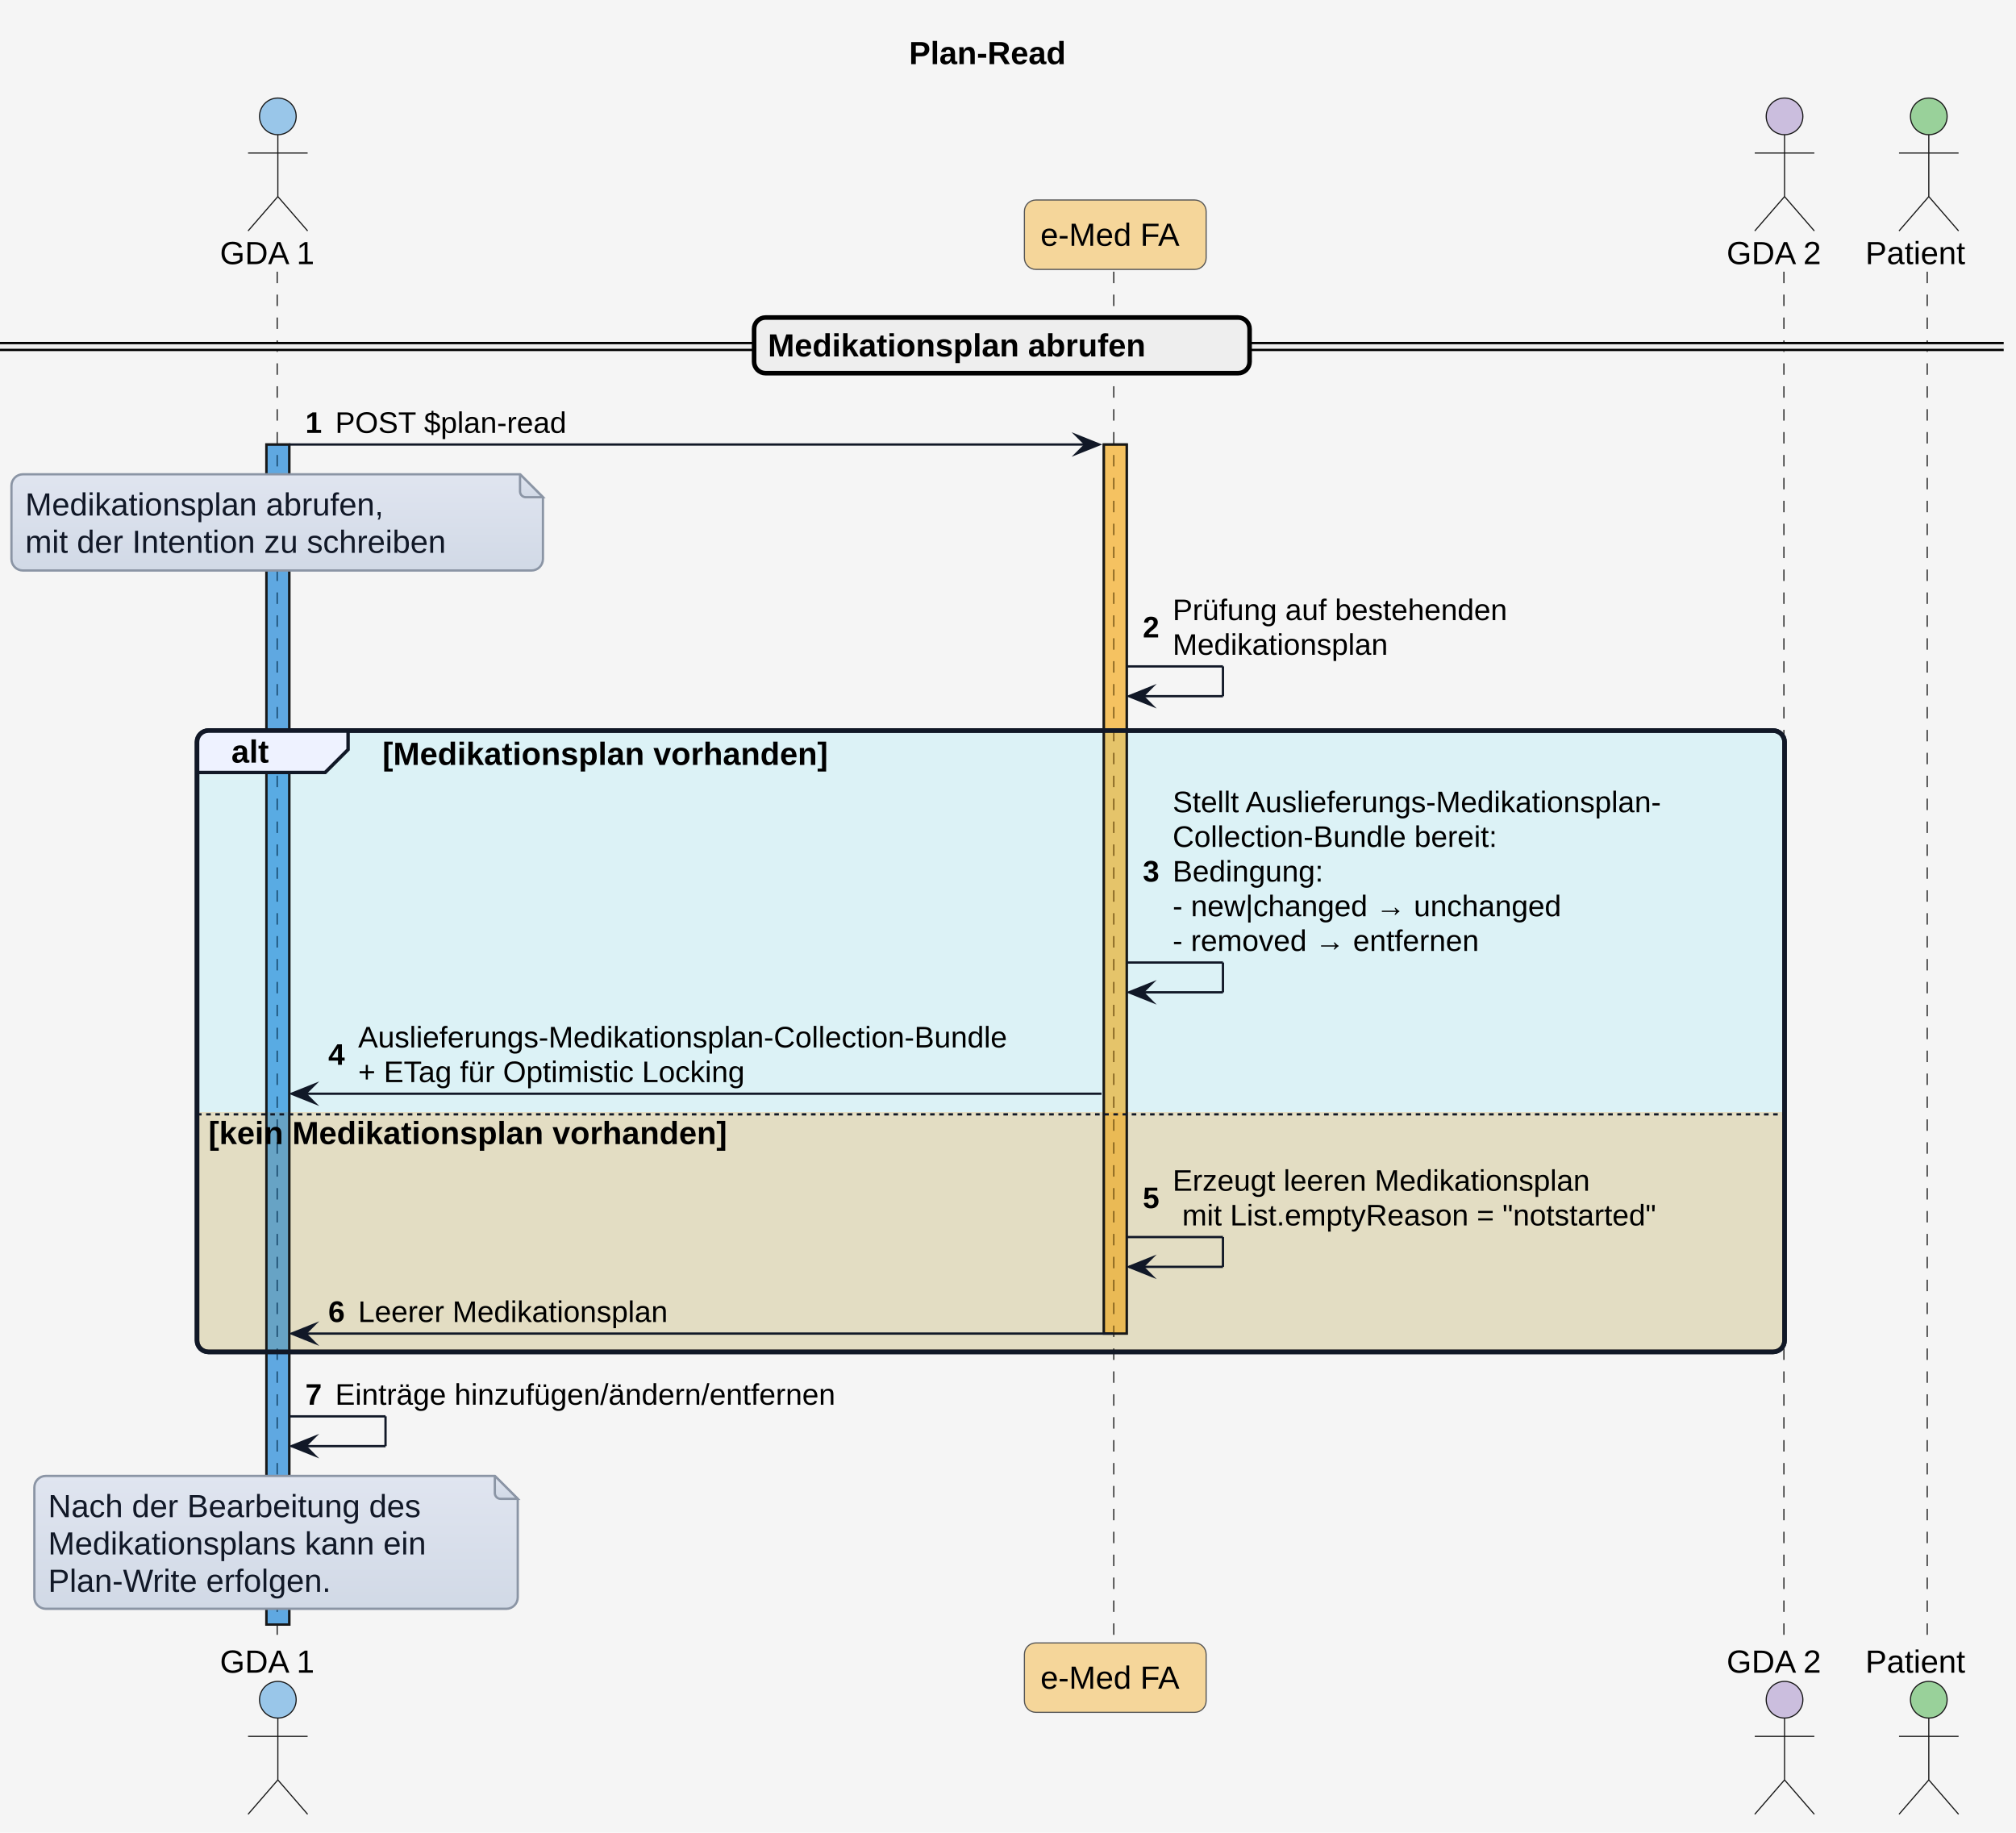
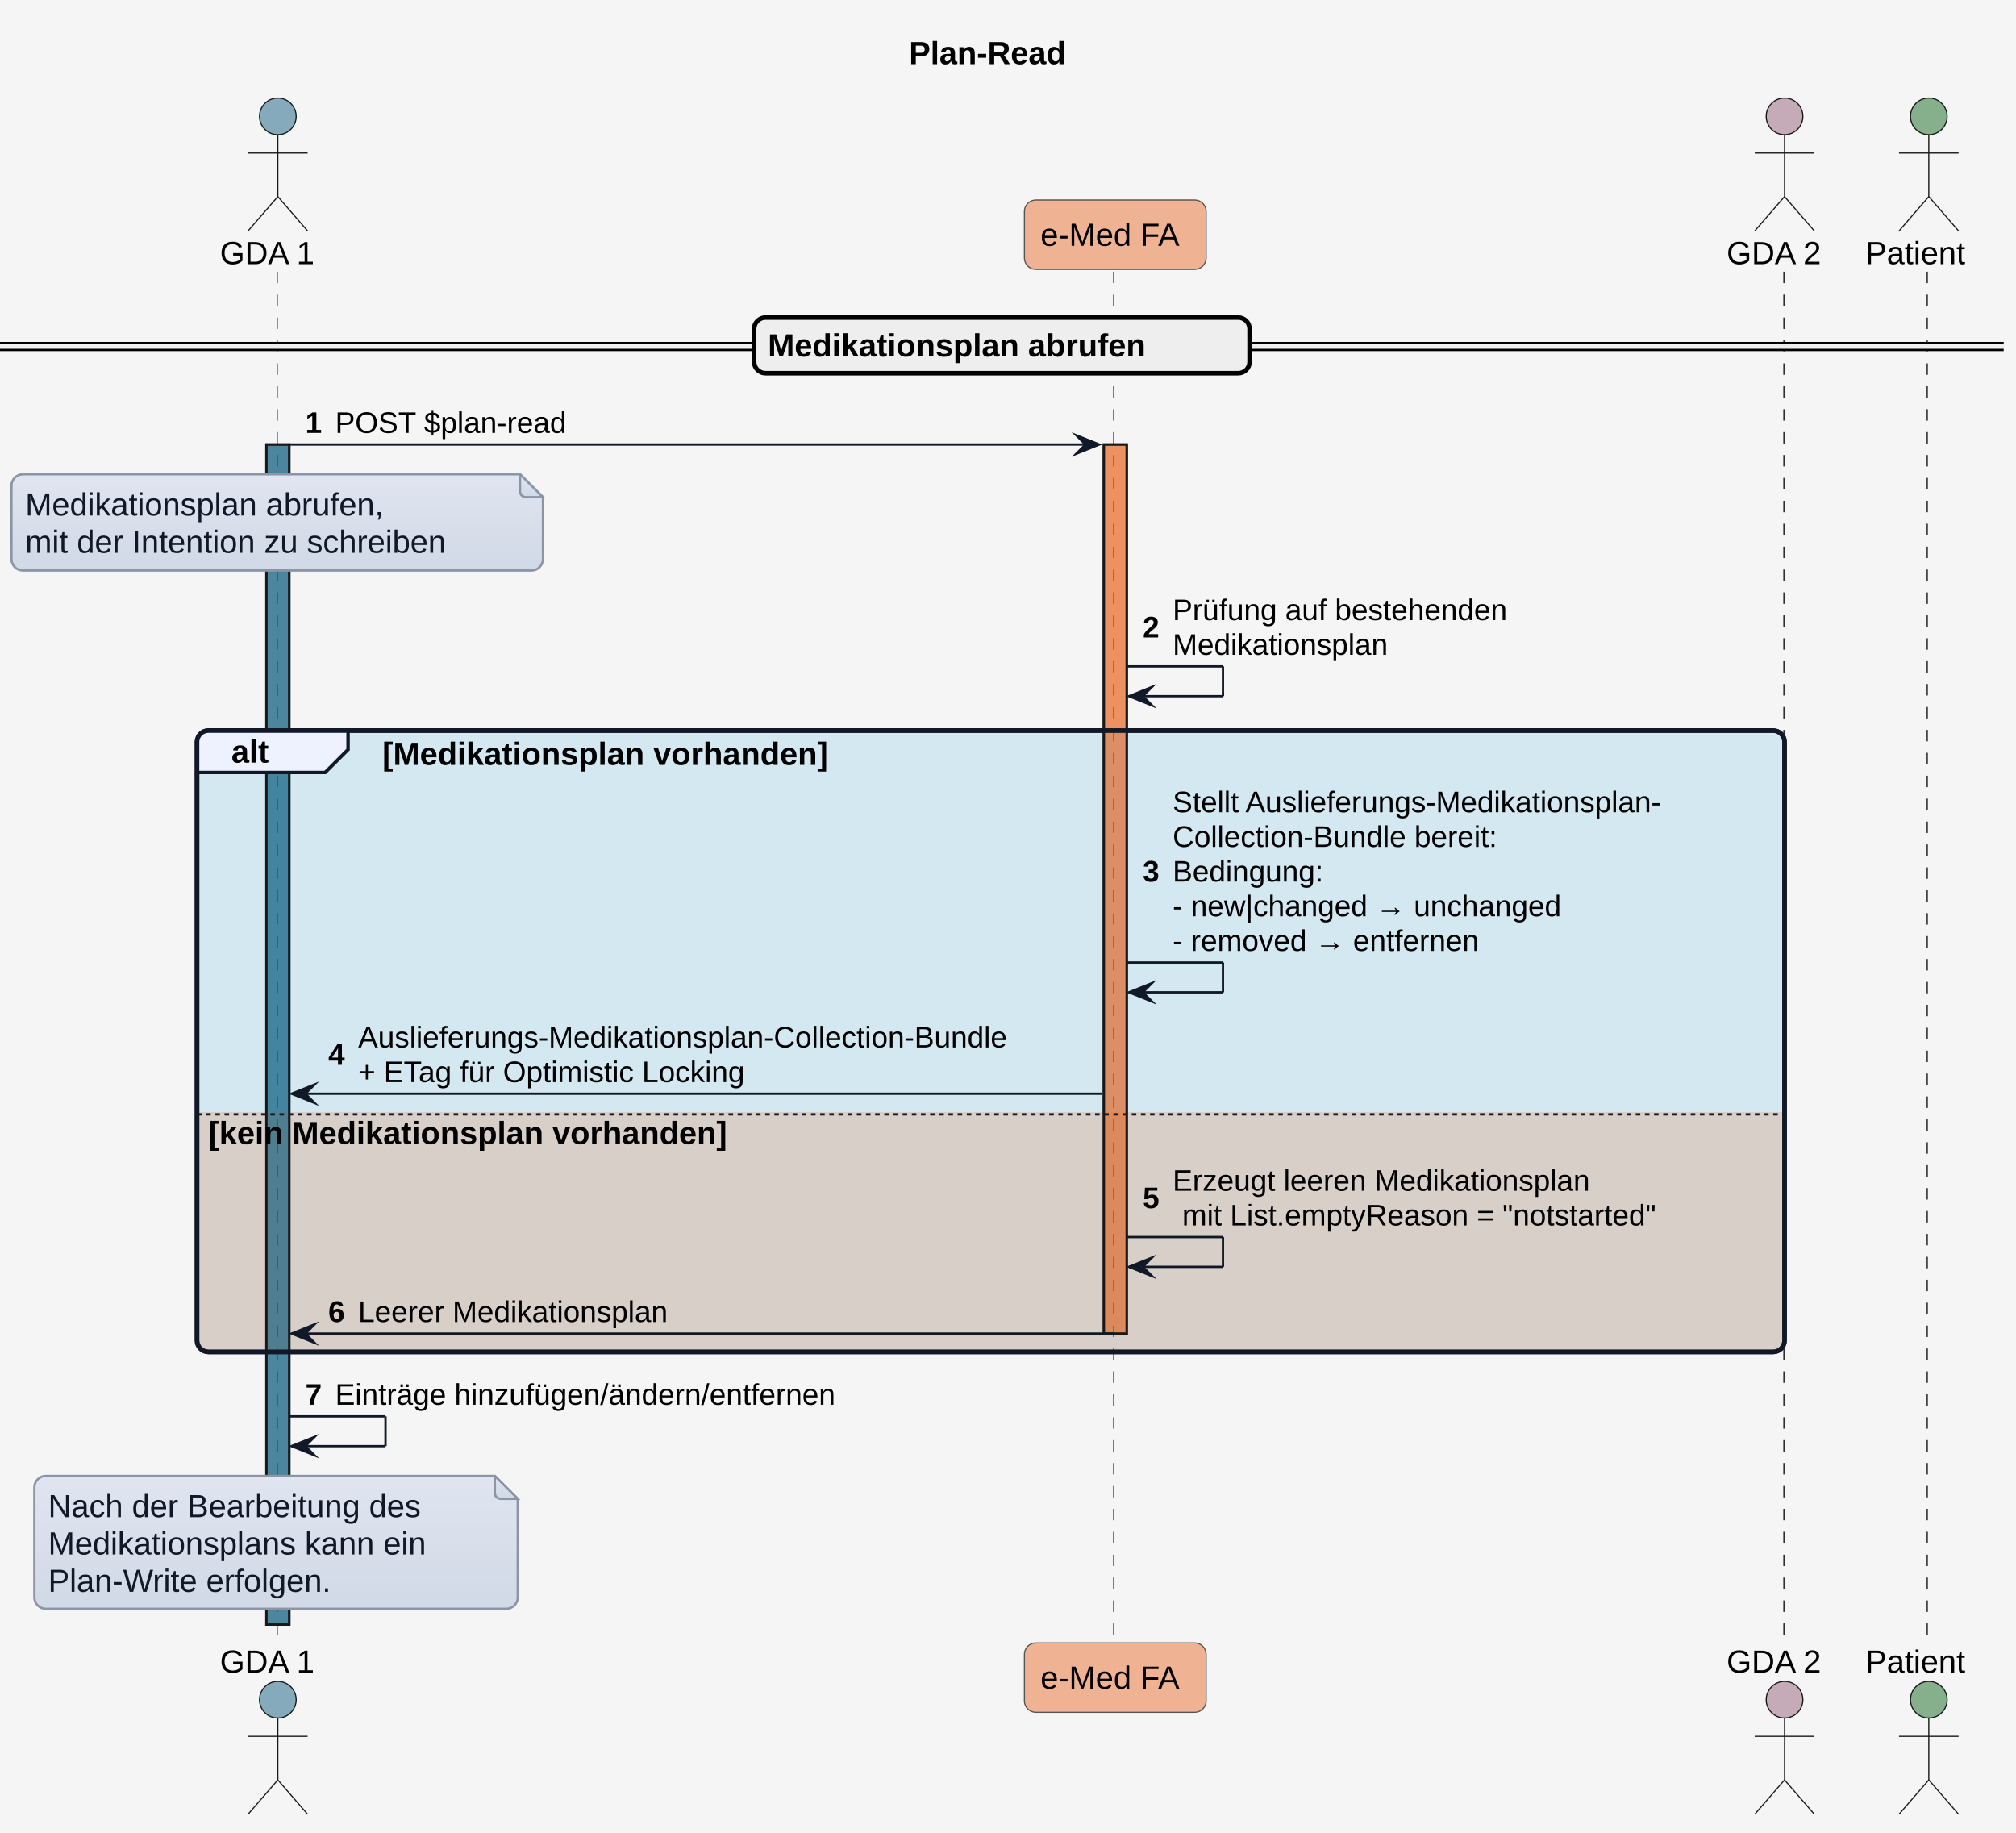
<svg xmlns="http://www.w3.org/2000/svg" contentStyleType="text/css" data-diagram-type="SEQUENCE" height="800px" preserveAspectRatio="none" style="width:880px;height:800px;background:#F5F5F5;" version="1.1" viewBox="0 0 880 800" width="880px" zoomAndPan="magnify">
  <defs>
-     <linearGradient id="g1qrcpszpytaz60" x1="50%" x2="50%" y1="0%" y2="100%">
+     <linearGradient id="g8aq2pure81z50" x1="50%" x2="50%" y1="0%" y2="100%">
      <stop offset="0%" stop-color="#E0E5F0" />
      <stop offset="100%" stop-color="#D1D9E6" />
    </linearGradient>
  </defs>
  <g>
    <rect fill="#F5F5F5" height="800" style="stroke:none;stroke-width:1;" width="880" x="0" y="0" />
    <g class="title" data-source-line="1">
      <text fill="#000000" font-family="'Arial'" font-size="14" font-weight="700" lengthAdjust="spacing" textLength="80.028" x="396.799" y="27.995">Plan-Read</text>
    </g>
    <g>
-       <rect fill="#0078D4" fill-opacity="0.376" height="515.102" style="stroke:#181818;stroke-width:1;" width="10" x="116.282" y="194.023" />
+       <rect fill="#156082" fill-opacity="0.502" height="515.102" style="stroke:#181818;stroke-width:1;" width="10" x="116.282" y="194.023" />
    </g>
    <g>
-       <rect fill="#F5A403" fill-opacity="0.376" height="388.078" style="stroke:#181818;stroke-width:1;" width="10" x="481.827" y="194.023" />
+       <rect fill="#E97132" fill-opacity="0.502" height="388.078" style="stroke:#181818;stroke-width:1;" width="10" x="481.827" y="194.023" />
    </g>
-     <rect fill="#50E6FF" fill-opacity="0.145" height="271.219" rx="5" ry="5" style="stroke:#111827;stroke-width:2;" width="692.968" x="86" y="318.883" />
-     <path d="M86,485.406 L778.968,485.406 L778.968,585.102 A5,5 0 0 1 773.968,590.102 L91,590.102 A5,5 0 0 1 86,585.102 L86,485.406" fill="#FF8C00" fill-opacity="0.208" style="stroke:none;stroke-width:1;" />
-     <g class="participant-lifeline" data-entity-uid="part1" data-qualified-name="GDA_1" data-source-line="50" id="part1-lifeline">
+     <rect fill="#0F9ED5" fill-opacity="0.145" height="271.219" rx="5" ry="5" style="stroke:#111827;stroke-width:2;" width="692.968" x="86" y="318.883" />
+     <path d="M86,485.406 L778.968,485.406 L778.968,585.102 A5,5 0 0 1 773.968,590.102 L91,590.102 A5,5 0 0 1 86,585.102 L86,485.406" fill="#E97132" fill-opacity="0.208" style="stroke:none;stroke-width:1;" />
+     <g class="participant-lifeline" data-entity-uid="part1" data-qualified-name="GDA_1" data-source-line="52" id="part1-lifeline">
      <g>
        <rect fill="#000000" fill-opacity="0" height="599.531" width="8" x="117.282" y="118.594" />
        <line style="stroke:#181818;stroke-width:0.5;stroke-dasharray:5,5;" x1="121" x2="121" y1="118.594" y2="718.125" />
      </g>
    </g>
-     <g class="participant-lifeline" data-entity-uid="part2" data-qualified-name="eMed_FA" data-source-line="51" id="part2-lifeline">
+     <g class="participant-lifeline" data-entity-uid="part2" data-qualified-name="eMed_FA" data-source-line="53" id="part2-lifeline">
      <g>
        <rect fill="#000000" fill-opacity="0" height="599.531" width="8" x="482.827" y="118.594" />
        <line style="stroke:#181818;stroke-width:0.5;stroke-dasharray:5,5;" x1="486.165" x2="486.165" y1="118.594" y2="718.125" />
      </g>
    </g>
-     <g class="participant-lifeline" data-entity-uid="part3" data-qualified-name="GDA_2" data-source-line="52" id="part3-lifeline">
+     <g class="participant-lifeline" data-entity-uid="part3" data-qualified-name="GDA_2" data-source-line="54" id="part3-lifeline">
      <g>
        <rect fill="#000000" fill-opacity="0" height="599.531" width="8" x="774.968" y="118.594" />
        <line style="stroke:#181818;stroke-width:0.5;stroke-dasharray:5,5;" x1="778.687" x2="778.687" y1="118.594" y2="718.125" />
      </g>
    </g>
-     <g class="participant-lifeline" data-entity-uid="part4" data-qualified-name="Patient" data-source-line="53" id="part4-lifeline">
+     <g class="participant-lifeline" data-entity-uid="part4" data-qualified-name="Patient" data-source-line="55" id="part4-lifeline">
      <g>
        <rect fill="#000000" fill-opacity="0" height="599.531" width="8" x="837.938" y="118.594" />
        <line style="stroke:#181818;stroke-width:0.5;stroke-dasharray:5,5;" x1="841.25" x2="841.25" y1="118.594" y2="718.125" />
      </g>
    </g>
-     <g class="participant participant-head" data-entity-uid="part1" data-qualified-name="GDA_1" data-source-line="50" id="part1-head">
+     <g class="participant participant-head" data-entity-uid="part1" data-qualified-name="GDA_1" data-source-line="52" id="part1-head">
      <text fill="#000000" font-family="'Arial'" font-size="14" lengthAdjust="spacing" textLength="44.563" x="96" y="115.292">GDA 1</text>
-       <ellipse cx="121.282" cy="50.797" fill="#0078D4" fill-opacity="0.376" rx="8" ry="8" style="stroke:#181818;stroke-width:0.5;" />
+       <ellipse cx="121.282" cy="50.797" fill="#156082" fill-opacity="0.502" rx="8" ry="8" style="stroke:#181818;stroke-width:0.5;" />
      <path d="M121.282,58.797 L121.282,85.797 M108.282,66.797 L134.282,66.797 M121.282,85.797 L108.282,100.797 M121.282,85.797 L134.282,100.797" fill="none" style="stroke:#181818;stroke-width:0.5;" />
    </g>
-     <g class="participant participant-tail" data-entity-uid="part1" data-qualified-name="GDA_1" data-source-line="50" id="part1-tail">
+     <g class="participant participant-tail" data-entity-uid="part1" data-qualified-name="GDA_1" data-source-line="52" id="part1-tail">
      <text fill="#000000" font-family="'Arial'" font-size="14" lengthAdjust="spacing" textLength="44.563" x="96" y="730.12">GDA 1</text>
-       <ellipse cx="121.282" cy="741.922" fill="#0078D4" fill-opacity="0.376" rx="8" ry="8" style="stroke:#181818;stroke-width:0.5;" />
+       <ellipse cx="121.282" cy="741.922" fill="#156082" fill-opacity="0.502" rx="8" ry="8" style="stroke:#181818;stroke-width:0.5;" />
      <path d="M121.282,749.922 L121.282,776.922 M108.282,757.922 L134.282,757.922 M121.282,776.922 L108.282,791.922 M121.282,776.922 L134.282,791.922" fill="none" style="stroke:#181818;stroke-width:0.5;" />
    </g>
-     <g class="participant participant-head" data-entity-uid="part2" data-qualified-name="eMed_FA" data-source-line="51" id="part2-head">
-       <rect fill="#F5A403" fill-opacity="0.376" height="30.297" rx="5" ry="5" style="stroke:#555555;stroke-width:0.5;" width="79.324" x="447.165" y="87.297" />
+     <g class="participant participant-head" data-entity-uid="part2" data-qualified-name="eMed_FA" data-source-line="53" id="part2-head">
+       <rect fill="#E97132" fill-opacity="0.502" height="30.297" rx="5" ry="5" style="stroke:#555555;stroke-width:0.5;" width="79.324" x="447.165" y="87.297" />
      <text fill="#000000" font-family="'Arial'" font-size="14" lengthAdjust="spacing" textLength="65.324" x="454.165" y="107.292">e-Med FA</text>
    </g>
-     <g class="participant participant-tail" data-entity-uid="part2" data-qualified-name="eMed_FA" data-source-line="51" id="part2-tail">
-       <rect fill="#F5A403" fill-opacity="0.376" height="30.297" rx="5" ry="5" style="stroke:#555555;stroke-width:0.5;" width="79.324" x="447.165" y="717.125" />
+     <g class="participant participant-tail" data-entity-uid="part2" data-qualified-name="eMed_FA" data-source-line="53" id="part2-tail">
+       <rect fill="#E97132" fill-opacity="0.502" height="30.297" rx="5" ry="5" style="stroke:#555555;stroke-width:0.5;" width="79.324" x="447.165" y="717.125" />
      <text fill="#000000" font-family="'Arial'" font-size="14" lengthAdjust="spacing" textLength="65.324" x="454.165" y="737.12">e-Med FA</text>
    </g>
-     <g class="participant participant-head" data-entity-uid="part3" data-qualified-name="GDA_2" data-source-line="52" id="part3-head">
+     <g class="participant participant-head" data-entity-uid="part3" data-qualified-name="GDA_2" data-source-line="54" id="part3-head">
      <text fill="#000000" font-family="'Arial'" font-size="14" lengthAdjust="spacing" textLength="44.563" x="753.687" y="115.292">GDA 2</text>
-       <ellipse cx="778.968" cy="50.797" fill="#8764B8" fill-opacity="0.376" rx="8" ry="8" style="stroke:#181818;stroke-width:0.5;" />
+       <ellipse cx="778.968" cy="50.797" fill="#96607D" fill-opacity="0.502" rx="8" ry="8" style="stroke:#181818;stroke-width:0.5;" />
      <path d="M778.968,58.797 L778.968,85.797 M765.968,66.797 L791.968,66.797 M778.968,85.797 L765.968,100.797 M778.968,85.797 L791.968,100.797" fill="none" style="stroke:#181818;stroke-width:0.5;" />
    </g>
-     <g class="participant participant-tail" data-entity-uid="part3" data-qualified-name="GDA_2" data-source-line="52" id="part3-tail">
+     <g class="participant participant-tail" data-entity-uid="part3" data-qualified-name="GDA_2" data-source-line="54" id="part3-tail">
      <text fill="#000000" font-family="'Arial'" font-size="14" lengthAdjust="spacing" textLength="44.563" x="753.687" y="730.12">GDA 2</text>
-       <ellipse cx="778.968" cy="741.922" fill="#8764B8" fill-opacity="0.376" rx="8" ry="8" style="stroke:#181818;stroke-width:0.5;" />
+       <ellipse cx="778.968" cy="741.922" fill="#96607D" fill-opacity="0.502" rx="8" ry="8" style="stroke:#181818;stroke-width:0.5;" />
      <path d="M778.968,749.922 L778.968,776.922 M765.968,757.922 L791.968,757.922 M778.968,776.922 L765.968,791.922 M778.968,776.922 L791.968,791.922" fill="none" style="stroke:#181818;stroke-width:0.5;" />
    </g>
-     <g class="participant participant-head" data-entity-uid="part4" data-qualified-name="Patient" data-source-line="53" id="part4-head">
+     <g class="participant participant-head" data-entity-uid="part4" data-qualified-name="Patient" data-source-line="55" id="part4-head">
      <text fill="#000000" font-family="'Arial'" font-size="14" lengthAdjust="spacing" textLength="49.376" x="814.25" y="115.292">Patient</text>
-       <ellipse cx="841.938" cy="50.797" fill="#009505" fill-opacity="0.376" rx="8" ry="8" style="stroke:#181818;stroke-width:0.5;" />
+       <ellipse cx="841.938" cy="50.797" fill="#196B24" fill-opacity="0.502" rx="8" ry="8" style="stroke:#181818;stroke-width:0.5;" />
      <path d="M841.938,58.797 L841.938,85.797 M828.938,66.797 L854.938,66.797 M841.938,85.797 L828.938,100.797 M841.938,85.797 L854.938,100.797" fill="none" style="stroke:#181818;stroke-width:0.5;" />
    </g>
-     <g class="participant participant-tail" data-entity-uid="part4" data-qualified-name="Patient" data-source-line="53" id="part4-tail">
+     <g class="participant participant-tail" data-entity-uid="part4" data-qualified-name="Patient" data-source-line="55" id="part4-tail">
      <text fill="#000000" font-family="'Arial'" font-size="14" lengthAdjust="spacing" textLength="49.376" x="814.25" y="730.12">Patient</text>
-       <ellipse cx="841.938" cy="741.922" fill="#009505" fill-opacity="0.376" rx="8" ry="8" style="stroke:#181818;stroke-width:0.5;" />
+       <ellipse cx="841.938" cy="741.922" fill="#196B24" fill-opacity="0.502" rx="8" ry="8" style="stroke:#181818;stroke-width:0.5;" />
      <path d="M841.938,749.922 L841.938,776.922 M828.938,757.922 L854.938,757.922 M841.938,776.922 L828.938,791.922 M841.938,776.922 L854.938,791.922" fill="none" style="stroke:#181818;stroke-width:0.5;" />
    </g>
    <g>
-       <rect fill="#0078D4" fill-opacity="0.376" height="515.102" style="stroke:#181818;stroke-width:1;" width="10" x="116.282" y="194.023" />
+       <rect fill="#156082" fill-opacity="0.502" height="515.102" style="stroke:#181818;stroke-width:1;" width="10" x="116.282" y="194.023" />
    </g>
    <g>
-       <rect fill="#F5A403" fill-opacity="0.376" height="388.078" style="stroke:#181818;stroke-width:1;" width="10" x="481.827" y="194.023" />
+       <rect fill="#E97132" fill-opacity="0.502" height="388.078" style="stroke:#181818;stroke-width:1;" width="10" x="481.827" y="194.023" />
    </g>
    <rect fill="#EEEEEE" height="3" rx="5" ry="5" style="stroke:#EEEEEE;stroke-width:1;" width="874.626" x="0" y="149.742" />
    <line style="stroke:#000000;stroke-width:1;" x1="0" x2="874.626" y1="149.742" y2="149.742" />
    <line style="stroke:#000000;stroke-width:1;" x1="0" x2="874.626" y1="152.742" y2="152.742" />
    <rect fill="#EEEEEE" height="24.297" rx="5" ry="5" style="stroke:#000000;stroke-width:2;" width="216.289" x="329.168" y="138.594" />
    <text fill="#000000" font-family="'Arial'" font-size="14" font-weight="700" lengthAdjust="spacing" textLength="197.415" x="335.168" y="155.589">Medikationsplan abrufen</text>
-     <g class="message" data-entity-1="part1" data-entity-2="part2" data-source-line="59" id="msg1">
+     <g class="message" data-entity-1="part1" data-entity-2="part2" data-source-line="61" id="msg1">
      <polygon fill="#111827" points="469.827,190.023,479.827,194.023,469.827,198.023,473.827,194.023" style="stroke:#111827;stroke-width:1;stroke-linejoin:miter;stroke-miterlimit:10;" />
      <line style="stroke:#111827;stroke-width:1;" x1="126.282" x2="475.827" y1="194.023" y2="194.023" />
      <text fill="#000000" font-family="'Arial'" font-size="13" font-weight="700" lengthAdjust="spacing" textLength="9.045" x="133.282" y="188.958">1</text>
      <text fill="#000000" font-family="'Arial'" font-size="13" lengthAdjust="spacing" textLength="108.989" x="146.327" y="188.958">POST $plan-read</text>
    </g>
-     <path d="M5,212.023 L5,244.023 A5,5 0 0 0 10,249.023 L232,249.023 A5,5 0 0 0 237,244.023 L237,217.023 L227,207.023 L10,207.023 A5,5 0 0 0 5,212.023" fill="url(#g1qrcpszpytaz60)" style="stroke:#8B95A5;stroke-width:1;" />
-     <path d="M227,207.023 L227,214.523 A2.5,2.5 0 0 0 229.5,217.023 L237,217.023 L227,207.023" fill="url(#g1qrcpszpytaz60)" style="stroke:#8B95A5;stroke-width:1;" />
+     <path d="M5,212.023 L5,244.023 A5,5 0 0 0 10,249.023 L232,249.023 A5,5 0 0 0 237,244.023 L237,217.023 L227,207.023 L10,207.023 A5,5 0 0 0 5,212.023" fill="url(#g8aq2pure81z50)" style="stroke:#8B95A5;stroke-width:1;" />
+     <path d="M227,207.023 L227,214.523 A2.5,2.5 0 0 0 229.5,217.023 L237,217.023 L227,207.023" fill="url(#g8aq2pure81z50)" style="stroke:#8B95A5;stroke-width:1;" />
    <text fill="#111827" font-family="'Arial'" font-size="14" lengthAdjust="spacing" textLength="177.905" x="11" y="225.019">Medikationsplan abrufen,</text>
    <text fill="#111827" font-family="'Arial'" font-size="14" lengthAdjust="spacing" textLength="211.586" x="11" y="241.315">mit der Intention zu schreiben</text>
-     <g class="message" data-entity-1="part2" data-entity-2="part2" data-source-line="68" id="msg2">
+     <g class="message" data-entity-1="part2" data-entity-2="part2" data-source-line="70" id="msg2">
      <line style="stroke:#111827;stroke-width:1;" x1="491.827" x2="533.827" y1="290.883" y2="290.883" />
      <line style="stroke:#111827;stroke-width:1;" x1="533.827" x2="533.827" y1="290.883" y2="303.883" />
      <line style="stroke:#111827;stroke-width:1;" x1="492.827" x2="533.827" y1="303.883" y2="303.883" />
      <polygon fill="#111827" points="502.827,299.883,492.827,303.883,502.827,307.883,498.827,303.883" style="stroke:#111827;stroke-width:1;stroke-linejoin:miter;stroke-miterlimit:10;" />
      <text fill="#000000" font-family="'Arial'" font-size="13" font-weight="700" lengthAdjust="spacing" textLength="9.045" x="498.827" y="278.25">2</text>
      <text fill="#000000" font-family="'Arial'" font-size="13" lengthAdjust="spacing" textLength="164.861" x="511.873" y="270.684">Prüfung auf bestehenden</text>
      <text fill="#000000" font-family="'Arial'" font-size="13" lengthAdjust="spacing" textLength="106.317" x="511.873" y="285.817">Medikationsplan</text>
    </g>
    <path d="M91,318.883 L151.939,318.883 L151.939,327.18 L141.939,337.18 L86,337.18 L86,323.883 A5,5 0 0 1 91,318.883" fill="#EEF2FF" style="stroke:#111827;stroke-width:1.5;" />
    <rect fill="none" height="271.219" rx="5" ry="5" style="stroke:#111827;stroke-width:2;" width="692.968" x="86" y="318.883" />
    <text fill="#000000" font-family="'Arial'" font-size="14" font-weight="700" lengthAdjust="spacing" textLength="20.939" x="101" y="332.878">alt</text>
    <text fill="#000000" font-family="'Arial'" font-size="14" font-weight="700" lengthAdjust="spacing" textLength="232.832" x="166.939" y="333.878">[Medikationsplan vorhanden]</text>
-     <g class="message" data-entity-1="part2" data-entity-2="part2" data-source-line="71" id="msg3">
+     <g class="message" data-entity-1="part2" data-entity-2="part2" data-source-line="73" id="msg3">
      <line style="stroke:#111827;stroke-width:1;" x1="491.827" x2="533.827" y1="420.141" y2="420.141" />
      <line style="stroke:#111827;stroke-width:1;" x1="533.827" x2="533.827" y1="420.141" y2="433.141" />
      <line style="stroke:#111827;stroke-width:1;" x1="492.827" x2="533.827" y1="433.141" y2="433.141" />
      <polygon fill="#111827" points="502.827,429.141,492.827,433.141,502.827,437.141,498.827,433.141" style="stroke:#111827;stroke-width:1;stroke-linejoin:miter;stroke-miterlimit:10;" />
      <text fill="#000000" font-family="'Arial'" font-size="13" font-weight="700" lengthAdjust="spacing" textLength="9.045" x="498.827" y="384.809">3</text>
      <text fill="#000000" font-family="'Arial'" font-size="13" lengthAdjust="spacing" textLength="242.049" x="511.873" y="354.543">Stellt Auslieferungs-Medikationsplan-</text>
      <text fill="#000000" font-family="'Arial'" font-size="13" lengthAdjust="spacing" textLength="161.065" x="511.873" y="369.676">Collection-Bundle bereit:</text>
      <text fill="#000000" font-family="'Arial'" font-size="13" lengthAdjust="spacing" textLength="74.382" x="511.873" y="384.809">Bedingung:</text>
      <text fill="#000000" font-family="'Arial'" font-size="13" lengthAdjust="spacing" textLength="187.897" x="511.873" y="399.942">- new|changed → unchanged</text>
      <text fill="#000000" font-family="'Arial'" font-size="13" lengthAdjust="spacing" textLength="149.614" x="511.873" y="415.075">- removed → entfernen</text>
    </g>
-     <g class="message" data-entity-1="part2" data-entity-2="part1" data-source-line="72" id="msg4">
+     <g class="message" data-entity-1="part2" data-entity-2="part1" data-source-line="74" id="msg4">
      <polygon fill="#111827" points="137.282,473.406,127.282,477.406,137.282,481.406,133.282,477.406" style="stroke:#111827;stroke-width:1;stroke-linejoin:miter;stroke-miterlimit:10;" />
      <line style="stroke:#111827;stroke-width:1;" x1="131.282" x2="480.827" y1="477.406" y2="477.406" />
      <text fill="#000000" font-family="'Arial'" font-size="13" font-weight="700" lengthAdjust="spacing" textLength="9.045" x="143.282" y="464.774">4</text>
      <text fill="#000000" font-family="'Arial'" font-size="13" lengthAdjust="spacing" textLength="318.5" x="156.327" y="457.207">Auslieferungs-Medikationsplan-Collection-Bundle</text>
      <text fill="#000000" font-family="'Arial'" font-size="13" lengthAdjust="spacing" textLength="194.029" x="156.327" y="472.34">+ ETag für Optimistic Locking</text>
    </g>
    <line style="stroke:#111827;stroke-width:1;stroke-dasharray:2,2;" x1="86" x2="778.968" y1="486.406" y2="486.406" />
    <text fill="#000000" font-family="'Arial'" font-size="14" font-weight="700" lengthAdjust="spacing" textLength="271.277" x="91" y="499.401">[kein Medikationsplan vorhanden]</text>
-     <g class="message" data-entity-1="part2" data-entity-2="part2" data-source-line="74" id="msg5">
+     <g class="message" data-entity-1="part2" data-entity-2="part2" data-source-line="76" id="msg5">
      <line style="stroke:#111827;stroke-width:1;" x1="491.827" x2="533.827" y1="539.969" y2="539.969" />
      <line style="stroke:#111827;stroke-width:1;" x1="533.827" x2="533.827" y1="539.969" y2="552.969" />
      <line style="stroke:#111827;stroke-width:1;" x1="492.827" x2="533.827" y1="552.969" y2="552.969" />
      <polygon fill="#111827" points="502.827,548.969,492.827,552.969,502.827,556.969,498.827,552.969" style="stroke:#111827;stroke-width:1;stroke-linejoin:miter;stroke-miterlimit:10;" />
      <text fill="#000000" font-family="'Arial'" font-size="13" font-weight="700" lengthAdjust="spacing" textLength="9.045" x="498.827" y="527.336">5</text>
      <text fill="#000000" font-family="'Arial'" font-size="13" lengthAdjust="spacing" textLength="205.74" x="511.873" y="519.77">Erzeugt leeren Medikationsplan</text>
      <text fill="#000000" font-family="'Arial'" font-size="13" lengthAdjust="spacing" textLength="240.963" x="516.005" y="534.903">mit List.emptyReason = "notstarted"</text>
    </g>
-     <g class="message" data-entity-1="part2" data-entity-2="part1" data-source-line="75" id="msg6">
+     <g class="message" data-entity-1="part2" data-entity-2="part1" data-source-line="77" id="msg6">
      <polygon fill="#111827" points="137.282,578.102,127.282,582.102,137.282,586.102,133.282,582.102" style="stroke:#111827;stroke-width:1;stroke-linejoin:miter;stroke-miterlimit:10;" />
      <line style="stroke:#111827;stroke-width:1;" x1="131.282" x2="485.827" y1="582.102" y2="582.102" />
      <text fill="#000000" font-family="'Arial'" font-size="13" font-weight="700" lengthAdjust="spacing" textLength="9.045" x="143.282" y="577.036">6</text>
      <text fill="#000000" font-family="'Arial'" font-size="13" lengthAdjust="spacing" textLength="152.375" x="156.327" y="577.036">Leerer Medikationsplan</text>
    </g>
-     <g class="message" data-entity-1="part1" data-entity-2="part1" data-source-line="79" id="msg7">
+     <g class="message" data-entity-1="part1" data-entity-2="part1" data-source-line="81" id="msg7">
      <line style="stroke:#111827;stroke-width:1;" x1="126.282" x2="168.282" y1="618.234" y2="618.234" />
      <line style="stroke:#111827;stroke-width:1;" x1="168.282" x2="168.282" y1="618.234" y2="631.234" />
      <line style="stroke:#111827;stroke-width:1;" x1="127.282" x2="168.282" y1="631.234" y2="631.234" />
      <polygon fill="#111827" points="137.282,627.234,127.282,631.234,137.282,635.234,133.282,631.234" style="stroke:#111827;stroke-width:1;stroke-linejoin:miter;stroke-miterlimit:10;" />
      <text fill="#000000" font-family="'Arial'" font-size="13" font-weight="700" lengthAdjust="spacing" textLength="9.045" x="133.282" y="613.168">7</text>
      <text fill="#000000" font-family="'Arial'" font-size="13" lengthAdjust="spacing" textLength="249.844" x="146.327" y="613.168">Einträge hinzufügen/ändern/entfernen</text>
    </g>
-     <path d="M15,649.234 L15,697.234 A5,5 0 0 0 20,702.234 L221,702.234 A5,5 0 0 0 226,697.234 L226,654.234 L216,644.234 L20,644.234 A5,5 0 0 0 15,649.234" fill="url(#g1qrcpszpytaz60)" style="stroke:#8B95A5;stroke-width:1;" />
-     <path d="M216,644.234 L216,651.734 A2.5,2.5 0 0 0 218.5,654.234 L226,654.234 L216,644.234" fill="url(#g1qrcpszpytaz60)" style="stroke:#8B95A5;stroke-width:1;" />
+     <path d="M15,649.234 L15,697.234 A5,5 0 0 0 20,702.234 L221,702.234 A5,5 0 0 0 226,697.234 L226,654.234 L216,644.234 L20,644.234 A5,5 0 0 0 15,649.234" fill="url(#g8aq2pure81z50)" style="stroke:#8B95A5;stroke-width:1;" />
+     <path d="M216,644.234 L216,651.734 A2.5,2.5 0 0 0 218.5,654.234 L226,654.234 L216,644.234" fill="url(#g8aq2pure81z50)" style="stroke:#8B95A5;stroke-width:1;" />
    <text fill="#111827" font-family="'Arial'" font-size="14" lengthAdjust="spacing" textLength="183.087" x="21" y="662.23">Nach der Bearbeitung des</text>
    <text fill="#111827" font-family="'Arial'" font-size="14" lengthAdjust="spacing" textLength="186.498" x="21" y="678.526">Medikationsplans kann ein</text>
    <text fill="#111827" font-family="'Arial'" font-size="14" lengthAdjust="spacing" textLength="139.453" x="21" y="694.823">Plan-Write erfolgen.</text>
  </g>
</svg>
